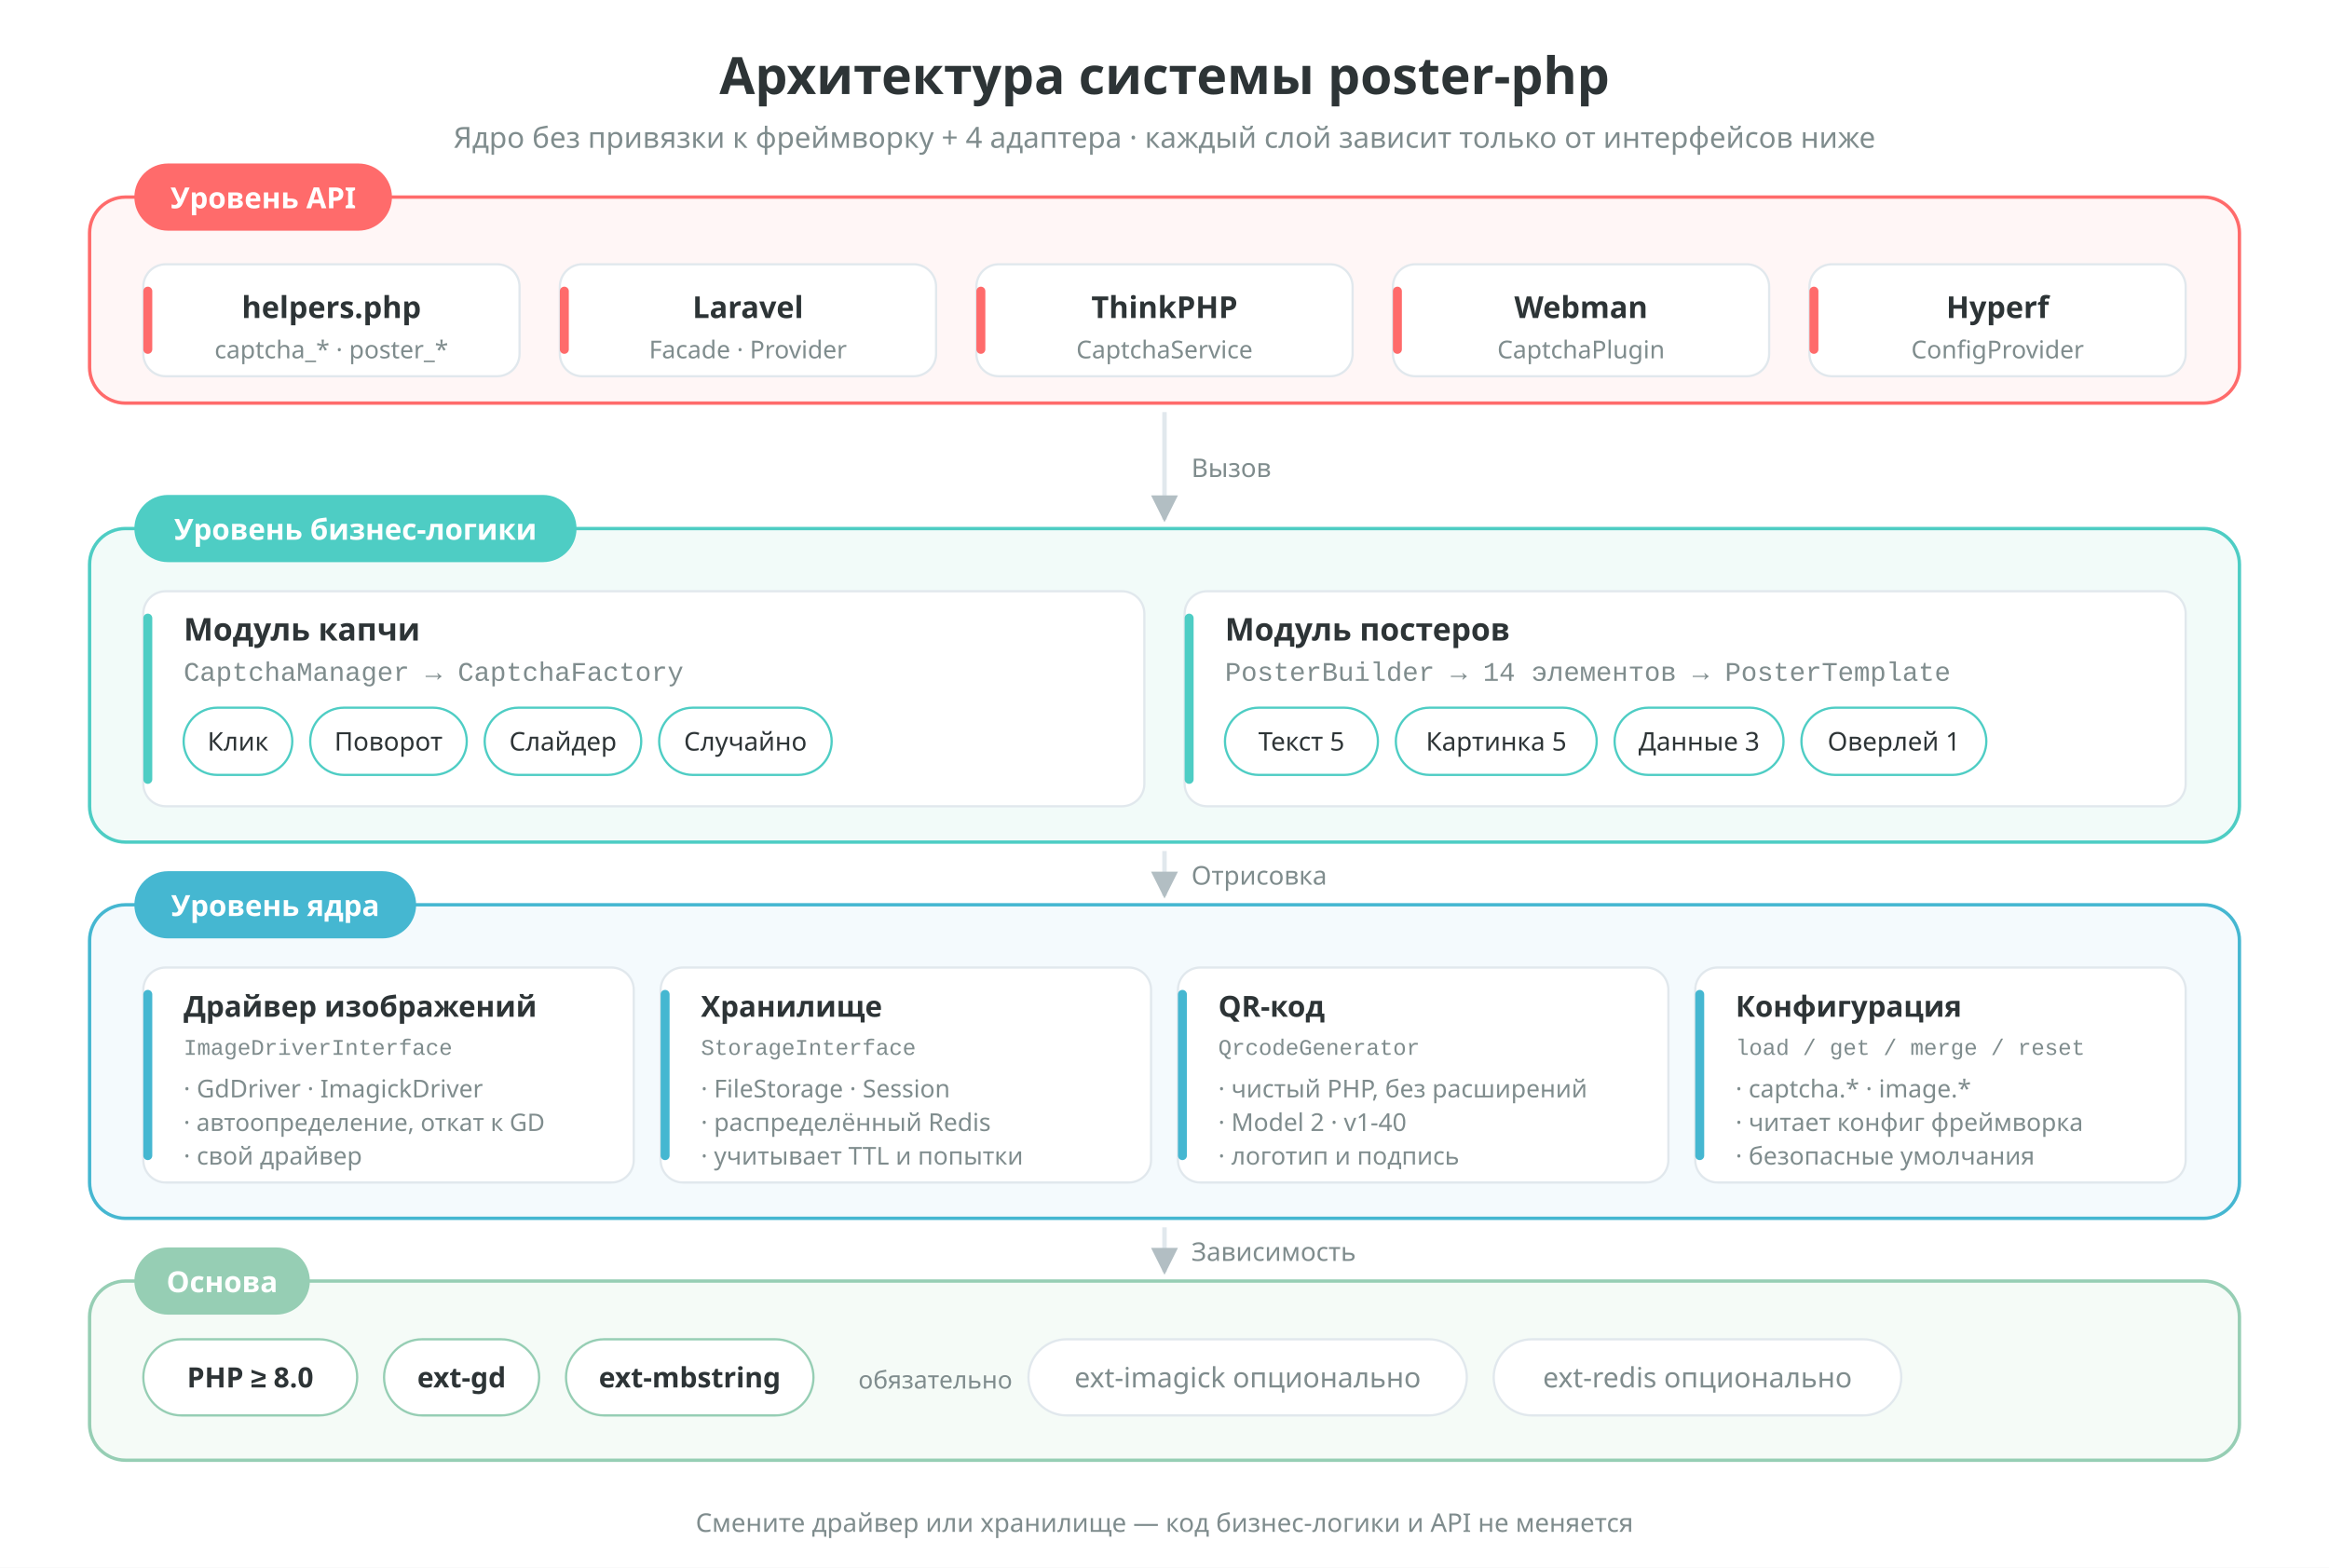
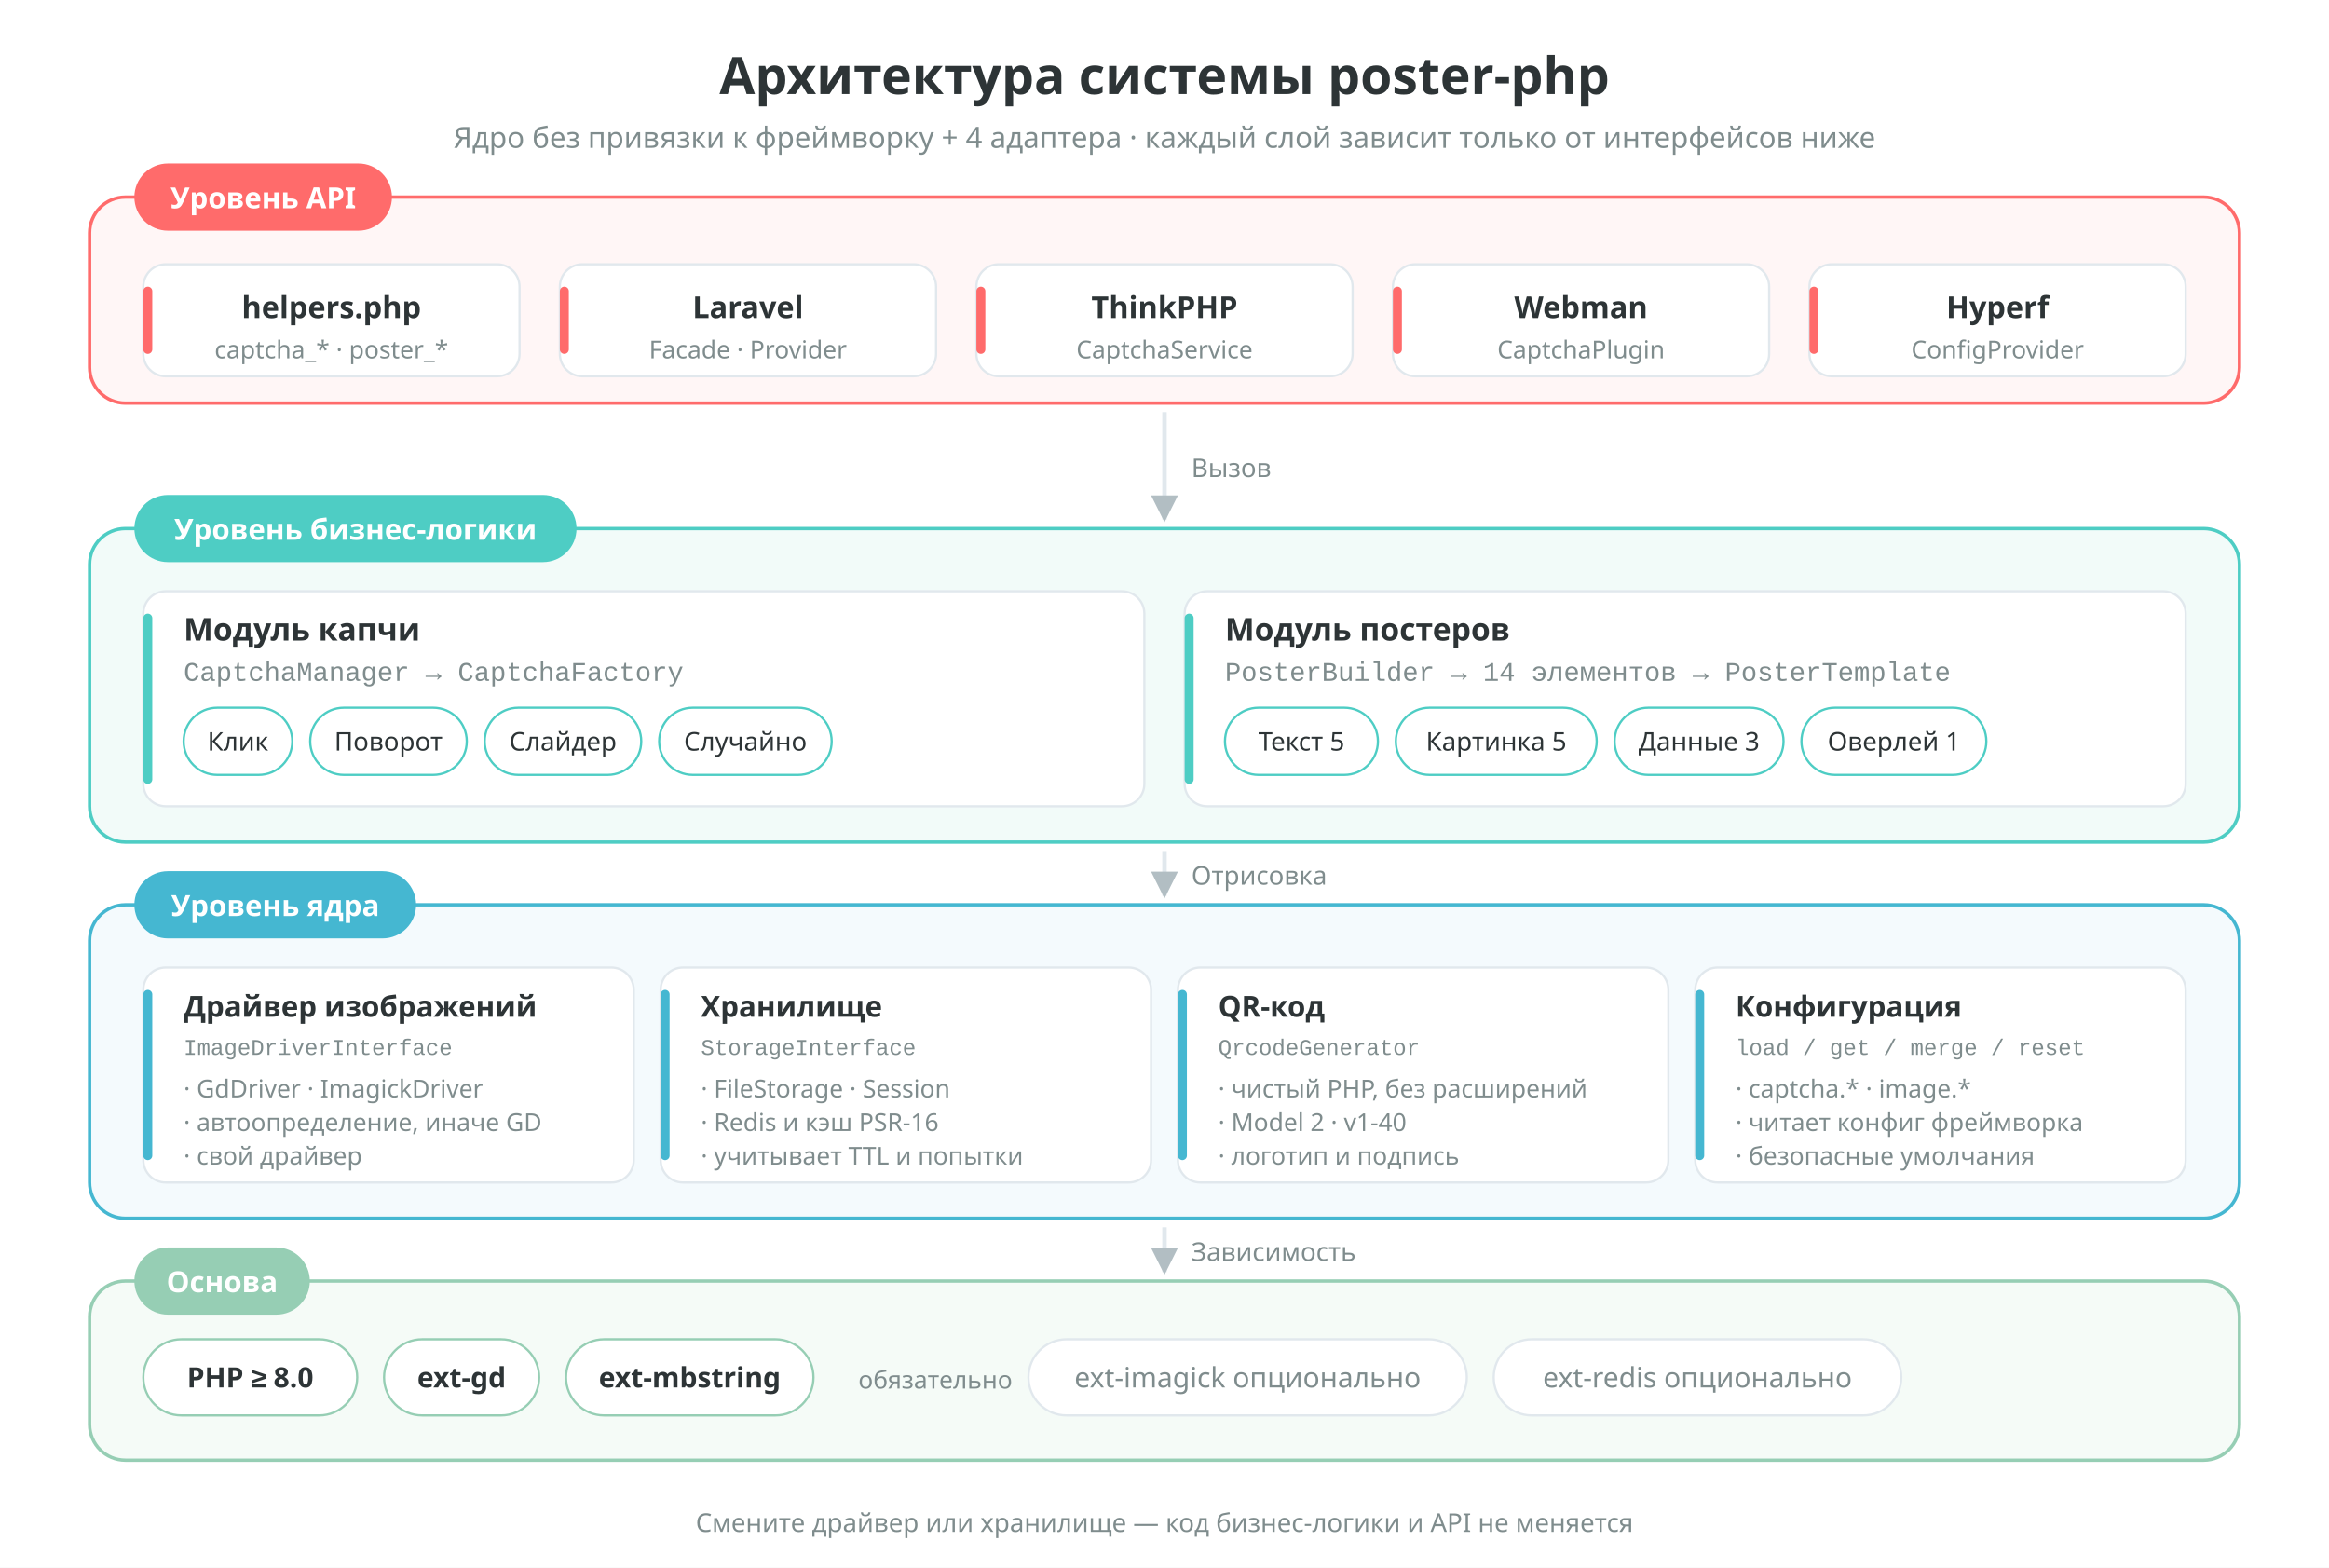
<svg xmlns="http://www.w3.org/2000/svg" viewBox="0 0 1040 700" width="1040" height="700" font-family="'PT Sans','Noto Sans',Arial,sans-serif" role="img" aria-label="Архитектура системы poster-php">
  <defs>
    <marker id="arrow" viewBox="0 0 10 10" refX="9" refY="5" markerWidth="6" markerHeight="6" orient="auto">
      <path d="M0 0L10 5L0 10Z" fill="#B2BEC3" />
    </marker>
  </defs>
  <rect width="1040" height="700" fill="#FFFFFF" />
  <text x="520" y="42" font-size="23" fill="#2D3436" font-weight="700" text-anchor="middle">Архитектура системы poster-php</text>
  <text x="520" y="66" font-size="13" fill="#7F8C8D" text-anchor="middle">Ядро без привязки к фреймворку + 4 адаптера · каждый слой зависит только от интерфейсов ниже</text>
  <rect x="40" y="88" width="960" height="92" rx="16" fill="#FFF6F6" stroke="#FF6B6B" stroke-width="1.5" />
  <rect x="60" y="73" width="115.02" height="30" rx="15" fill="#FF6B6B" />
  <text x="117.51" y="93" font-size="13" fill="#FFFFFF" font-weight="700" text-anchor="middle">Уровень API</text>
  <rect x="64" y="118" width="168" height="50" rx="10" fill="#FFFFFF" stroke="#E1E8ED" stroke-width="1" />
  <rect x="64" y="128" width="4" height="30" rx="2" fill="#FF6B6B" />
  <text x="148" y="142" font-size="13.5" fill="#2D3436" font-weight="600" text-anchor="middle">helpers.php</text>
  <text x="148" y="160" font-size="11" fill="#7F8C8D" text-anchor="middle">captcha_* · poster_*</text>
  <rect x="250" y="118" width="168" height="50" rx="10" fill="#FFFFFF" stroke="#E1E8ED" stroke-width="1" />
  <rect x="250" y="128" width="4" height="30" rx="2" fill="#FF6B6B" />
  <text x="334" y="142" font-size="13.5" fill="#2D3436" font-weight="600" text-anchor="middle">Laravel</text>
  <text x="334" y="160" font-size="11" fill="#7F8C8D" text-anchor="middle">Facade · Provider</text>
  <rect x="436" y="118" width="168" height="50" rx="10" fill="#FFFFFF" stroke="#E1E8ED" stroke-width="1" />
  <rect x="436" y="128" width="4" height="30" rx="2" fill="#FF6B6B" />
  <text x="520" y="142" font-size="13.5" fill="#2D3436" font-weight="600" text-anchor="middle">ThinkPHP</text>
  <text x="520" y="160" font-size="11" fill="#7F8C8D" text-anchor="middle">CaptchaService</text>
  <rect x="622" y="118" width="168" height="50" rx="10" fill="#FFFFFF" stroke="#E1E8ED" stroke-width="1" />
  <rect x="622" y="128" width="4" height="30" rx="2" fill="#FF6B6B" />
  <text x="706" y="142" font-size="13.5" fill="#2D3436" font-weight="600" text-anchor="middle">Webman</text>
  <text x="706" y="160" font-size="11" fill="#7F8C8D" text-anchor="middle">CaptchaPlugin</text>
  <rect x="808" y="118" width="168" height="50" rx="10" fill="#FFFFFF" stroke="#E1E8ED" stroke-width="1" />
  <rect x="808" y="128" width="4" height="30" rx="2" fill="#FF6B6B" />
  <text x="892" y="142" font-size="13.5" fill="#2D3436" font-weight="600" text-anchor="middle">Hyperf</text>
  <text x="892" y="160" font-size="11" fill="#7F8C8D" text-anchor="middle">ConfigProvider</text>
  <rect x="40" y="236" width="960" height="140" rx="16" fill="#F2FBF9" stroke="#4ECDC4" stroke-width="1.5" />
  <rect x="60" y="221" width="197.44" height="30" rx="15" fill="#4ECDC4" />
  <text x="158.72" y="241" font-size="13" fill="#FFFFFF" font-weight="700" text-anchor="middle">Уровень бизнес-логики</text>
  <rect x="64" y="264" width="447" height="96" rx="10" fill="#FFFFFF" stroke="#E1E8ED" stroke-width="1" />
  <rect x="64" y="274" width="4" height="76" rx="2" fill="#4ECDC4" />
  <text x="82" y="286" font-size="14" fill="#2D3436" font-weight="600">Модуль капчи</text>
  <text x="82" y="304" font-size="12" fill="#7F8C8D" font-family="'SFMono-Regular',Consolas,'Liberation Mono',Menlo,monospace">CaptchaManager → CaptchaFactory</text>
  <rect x="82" y="316" width="48.52" height="30" rx="15" fill="#FFFFFF" stroke="#4ECDC4" stroke-width="1" />
  <text x="106.26" y="335.14" font-size="11.5" fill="#2D3436" text-anchor="middle">Клик</text>
  <rect x="138.52" y="316" width="69.91" height="30" rx="15" fill="#FFFFFF" stroke="#4ECDC4" stroke-width="1" />
  <text x="173.48" y="335.14" font-size="11.5" fill="#2D3436" text-anchor="middle">Поворот</text>
  <rect x="216.43" y="316" width="69.91" height="30" rx="15" fill="#FFFFFF" stroke="#4ECDC4" stroke-width="1" />
  <text x="251.39" y="335.14" font-size="11.5" fill="#2D3436" text-anchor="middle">Слайдер</text>
  <rect x="294.34" y="316" width="77.04" height="30" rx="15" fill="#FFFFFF" stroke="#4ECDC4" stroke-width="1" />
  <text x="332.86" y="335.14" font-size="11.5" fill="#2D3436" text-anchor="middle">Случайно</text>
  <rect x="529" y="264" width="447" height="96" rx="10" fill="#FFFFFF" stroke="#E1E8ED" stroke-width="1" />
  <rect x="529" y="274" width="4" height="76" rx="2" fill="#4ECDC4" />
  <text x="547" y="286" font-size="14" fill="#2D3436" font-weight="600">Модуль постеров</text>
  <text x="547" y="304" font-size="12" fill="#7F8C8D" font-family="'SFMono-Regular',Consolas,'Liberation Mono',Menlo,monospace">PosterBuilder → 14 элементов → PosterTemplate</text>
  <rect x="547" y="316" width="68.3" height="30" rx="15" fill="#FFFFFF" stroke="#4ECDC4" stroke-width="1" />
  <text x="581.15" y="335.14" font-size="11.5" fill="#2D3436" text-anchor="middle">Текст 5</text>
  <rect x="623.3" y="316" width="89.69" height="30" rx="15" fill="#FFFFFF" stroke="#4ECDC4" stroke-width="1" />
  <text x="668.15" y="335.14" font-size="11.5" fill="#2D3436" text-anchor="middle">Картинка 5</text>
  <rect x="720.99" y="316" width="75.43" height="30" rx="15" fill="#FFFFFF" stroke="#4ECDC4" stroke-width="1" />
  <text x="758.71" y="335.14" font-size="11.5" fill="#2D3436" text-anchor="middle">Данные 3</text>
  <rect x="804.42" y="316" width="82.56" height="30" rx="15" fill="#FFFFFF" stroke="#4ECDC4" stroke-width="1" />
  <text x="845.7" y="335.14" font-size="11.5" fill="#2D3436" text-anchor="middle">Оверлей 1</text>
  <rect x="40" y="404" width="960" height="140" rx="16" fill="#F4FAFD" stroke="#45B7D1" stroke-width="1.5" />
  <rect x="60" y="389" width="125.81" height="30" rx="15" fill="#45B7D1" />
  <text x="122.91" y="409" font-size="13" fill="#FFFFFF" font-weight="700" text-anchor="middle">Уровень ядра</text>
  <rect x="64" y="432" width="219" height="96" rx="10" fill="#FFFFFF" stroke="#E1E8ED" stroke-width="1" />
  <rect x="64" y="442" width="4" height="76" rx="2" fill="#45B7D1" />
  <text x="82" y="454" font-size="13" fill="#2D3436" font-weight="600">Драйвер изображений</text>
  <text x="82" y="471" font-size="10" fill="#7F8C8D" font-family="'SFMono-Regular',Consolas,'Liberation Mono',Menlo,monospace">ImageDriverInterface</text>
  <text x="82" y="490" font-size="11" fill="#7F8C8D">· GdDriver · ImagickDriver</text>
-   <text x="82" y="505" font-size="10.79" fill="#7F8C8D">· автоопределение, откат к GD</text>
+   <text x="82" y="505" font-size="11" fill="#7F8C8D">· автоопределение, иначе GD</text>
  <text x="82" y="520" font-size="11" fill="#7F8C8D">· свой драйвер</text>
  <rect x="295" y="432" width="219" height="96" rx="10" fill="#FFFFFF" stroke="#E1E8ED" stroke-width="1" />
  <rect x="295" y="442" width="4" height="76" rx="2" fill="#45B7D1" />
  <text x="313" y="454" font-size="13" fill="#2D3436" font-weight="600">Хранилище</text>
  <text x="313" y="471" font-size="10" fill="#7F8C8D" font-family="'SFMono-Regular',Consolas,'Liberation Mono',Menlo,monospace">StorageInterface</text>
  <text x="313" y="490" font-size="11" fill="#7F8C8D">· FileStorage · Session</text>
-   <text x="313" y="505" font-size="11" fill="#7F8C8D">· распределённый Redis</text>
+   <text x="313" y="505" font-size="11" fill="#7F8C8D">· Redis и кэш PSR-16</text>
  <text x="313" y="520" font-size="11" fill="#7F8C8D">· учитывает TTL и попытки</text>
  <rect x="526" y="432" width="219" height="96" rx="10" fill="#FFFFFF" stroke="#E1E8ED" stroke-width="1" />
  <rect x="526" y="442" width="4" height="76" rx="2" fill="#45B7D1" />
  <text x="544" y="454" font-size="13" fill="#2D3436" font-weight="600">QR-код</text>
  <text x="544" y="471" font-size="10" fill="#7F8C8D" font-family="'SFMono-Regular',Consolas,'Liberation Mono',Menlo,monospace">QrcodeGenerator</text>
  <text x="544" y="490" font-size="11" fill="#7F8C8D">· чистый PHP, без расширений</text>
  <text x="544" y="505" font-size="11" fill="#7F8C8D">· Model 2 · v1-40</text>
  <text x="544" y="520" font-size="11" fill="#7F8C8D">· логотип и подпись</text>
  <rect x="757" y="432" width="219" height="96" rx="10" fill="#FFFFFF" stroke="#E1E8ED" stroke-width="1" />
  <rect x="757" y="442" width="4" height="76" rx="2" fill="#45B7D1" />
  <text x="775" y="454" font-size="13" fill="#2D3436" font-weight="600">Конфигурация</text>
  <text x="775" y="471" font-size="10" fill="#7F8C8D" font-family="'SFMono-Regular',Consolas,'Liberation Mono',Menlo,monospace">load / get / merge / reset</text>
  <text x="775" y="490" font-size="11" fill="#7F8C8D">· captcha.* · image.*</text>
  <text x="775" y="505" font-size="11" fill="#7F8C8D">· читает конфиг фреймворка</text>
  <text x="775" y="520" font-size="11" fill="#7F8C8D">· безопасные умолчания</text>
  <rect x="40" y="572" width="960" height="80" rx="16" fill="#F5FBF7" stroke="#96CEB4" stroke-width="1.5" />
  <rect x="60" y="557" width="78.36" height="30" rx="15" fill="#96CEB4" />
  <text x="99.18" y="577" font-size="13" fill="#FFFFFF" font-weight="700" text-anchor="middle">Основа</text>
  <rect x="64" y="598" width="95.5" height="34" rx="17" fill="#FFFFFF" stroke="#96CEB4" stroke-width="1" />
  <text x="111.75" y="619.5" font-size="12.5" fill="#2D3436" font-weight="600" text-anchor="middle">PHP ≥ 8.0</text>
  <rect x="171.5" y="598" width="69.25" height="34" rx="17" fill="#FFFFFF" stroke="#96CEB4" stroke-width="1" />
  <text x="206.13" y="619.5" font-size="12.5" fill="#2D3436" font-weight="600" text-anchor="middle">ext-gd</text>
  <rect x="252.75" y="598" width="110.5" height="34" rx="17" fill="#FFFFFF" stroke="#96CEB4" stroke-width="1" />
  <text x="308" y="619.5" font-size="12.5" fill="#2D3436" font-weight="600" text-anchor="middle">ext-mbstring</text>
  <text x="383.25" y="620" font-size="11" fill="#7F8C8D">обязательно</text>
  <rect x="459.25" y="598" width="195.75" height="34" rx="17" fill="#FFFFFF" stroke="#E1E8ED" stroke-width="1" />
  <text x="557.13" y="619.5" font-size="12.5" fill="#7F8C8D" text-anchor="middle">ext-imagick опционально</text>
  <rect x="667" y="598" width="182" height="34" rx="17" fill="#FFFFFF" stroke="#E1E8ED" stroke-width="1" />
  <text x="758" y="619.5" font-size="12.5" fill="#7F8C8D" text-anchor="middle">ext-redis опционально</text>
  <line x1="520" y1="184" x2="520" y2="232" stroke="#E1E8ED" stroke-width="2" marker-end="url(#arrow)" />
  <text x="532" y="213" font-size="11.5" fill="#7F8C8D">Вызов</text>
  <line x1="520" y1="380" x2="520" y2="400" stroke="#E1E8ED" stroke-width="2" marker-end="url(#arrow)" />
  <text x="532" y="395" font-size="11.5" fill="#7F8C8D">Отрисовка</text>
  <line x1="520" y1="548" x2="520" y2="568" stroke="#E1E8ED" stroke-width="2" marker-end="url(#arrow)" />
  <text x="532" y="563" font-size="11.5" fill="#7F8C8D">Зависимость</text>
  <text x="520" y="684" font-size="11.5" fill="#7F8C8D" text-anchor="middle">Смените драйвер или хранилище — код бизнес-логики и API не меняется</text>
</svg>
